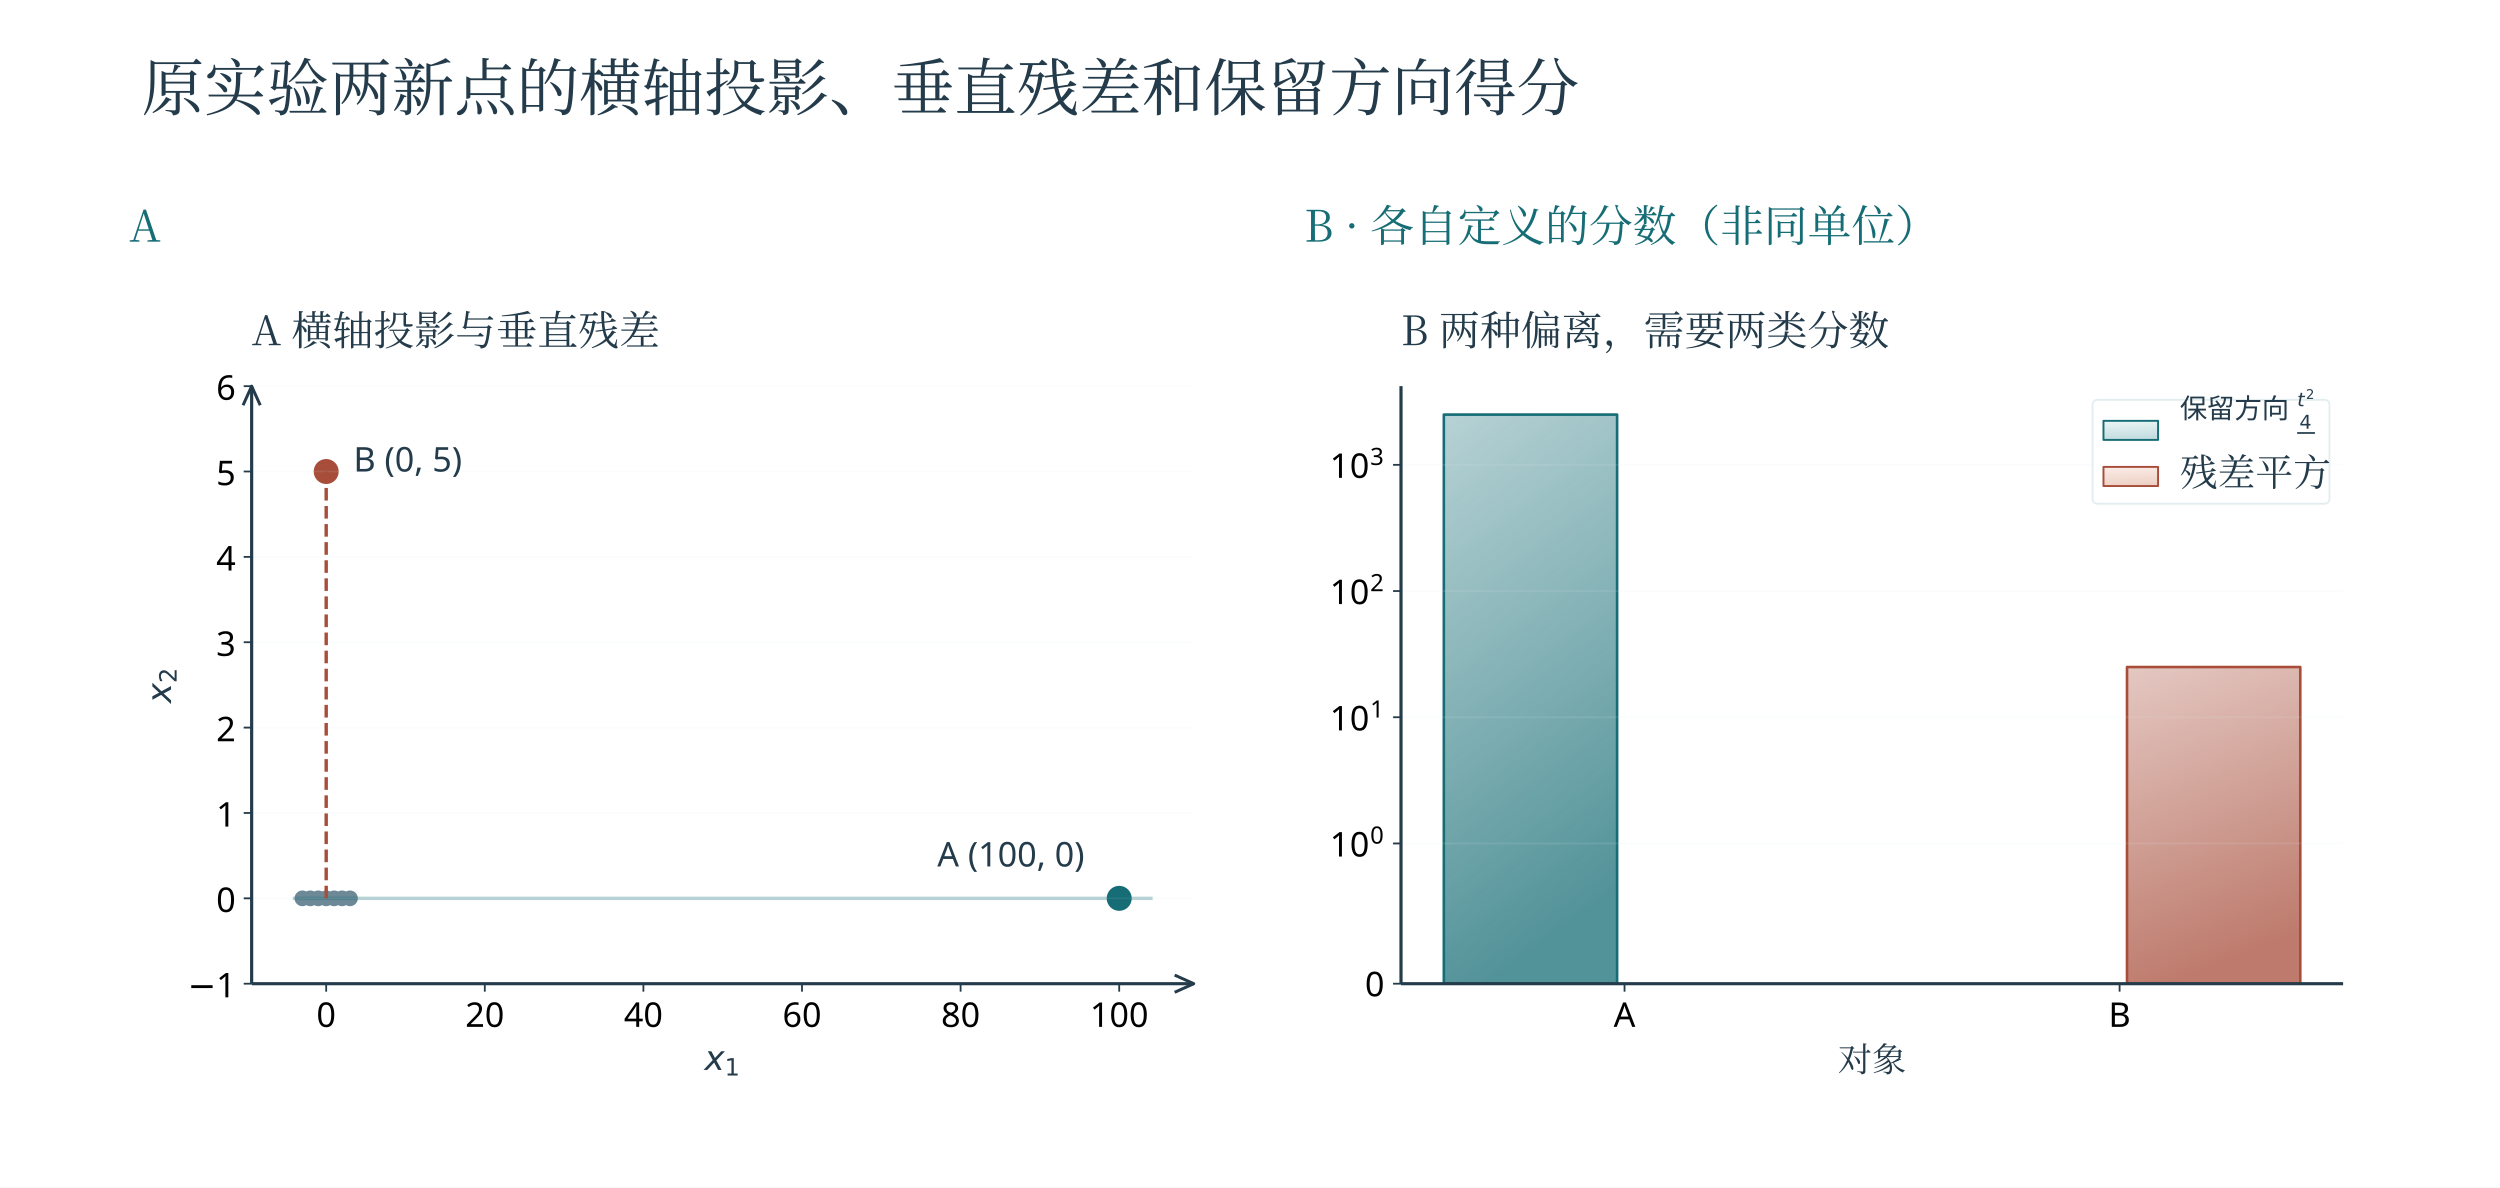
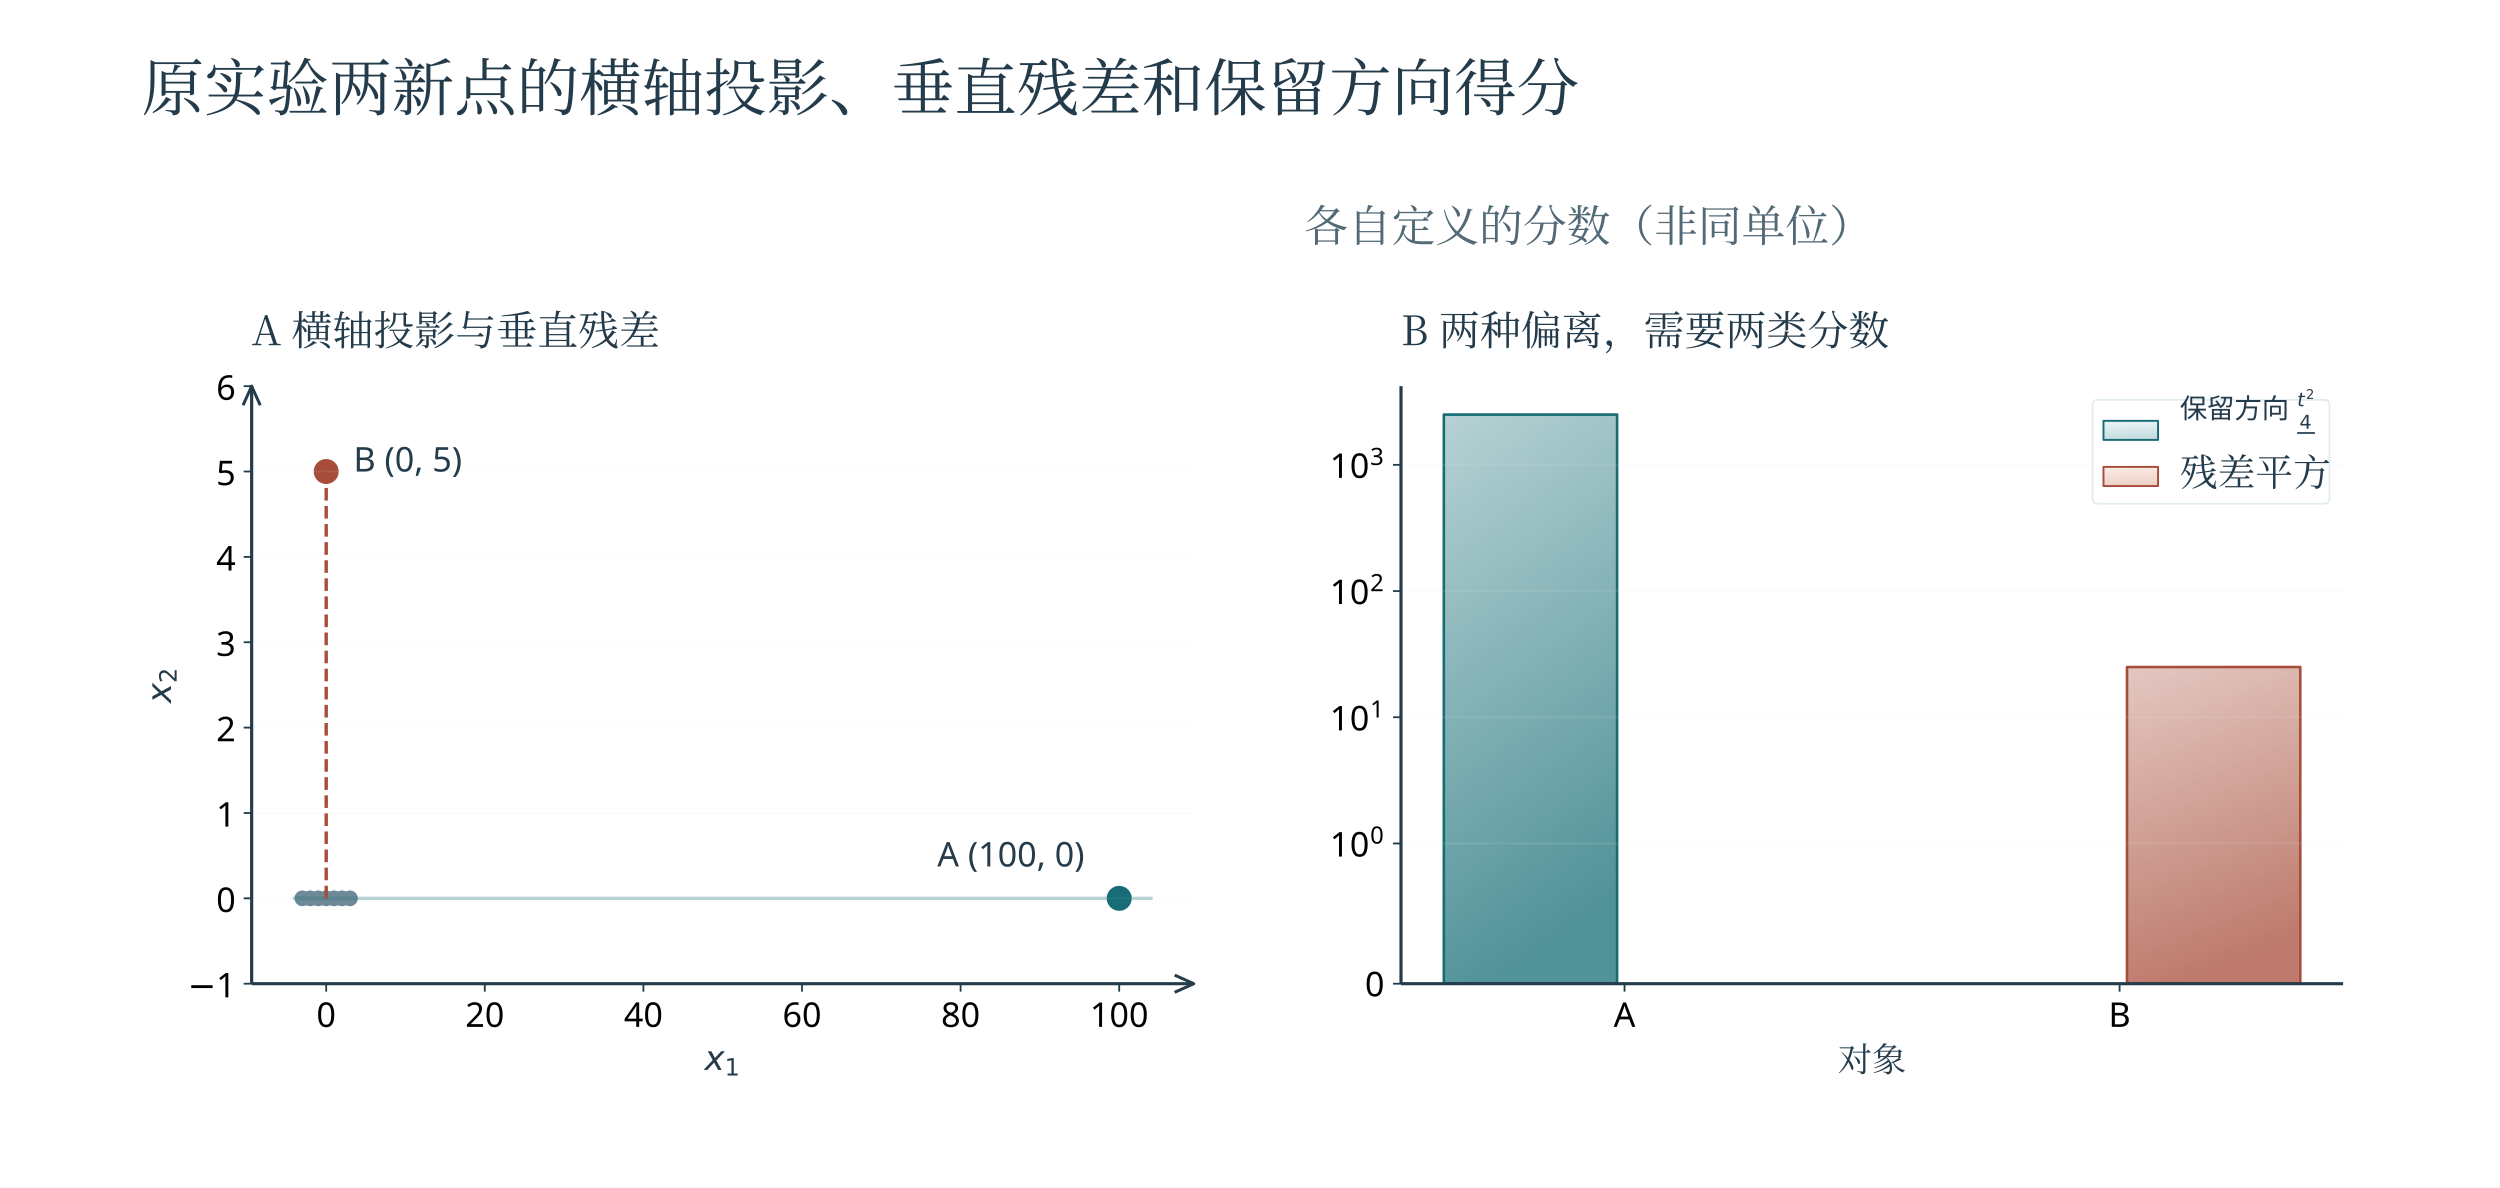
<svg xmlns="http://www.w3.org/2000/svg" xmlns:xlink="http://www.w3.org/1999/xlink" width="1200" role="img" aria-labelledby="plot-title" height="570" viewBox="0 0 1200 570">
  <defs>
    <style type="text/css">*{stroke-linejoin: round; stroke-linecap: butt}</style>
    <path id="m8a67c194a7" d="M 0 2.958 C 0.784 2.958 1.537 2.646 2.092 2.092 C 2.646 1.537 2.958 0.784 2.958 0 C 2.958 -0.784 2.646 -1.537 2.092 -2.092 C 1.537 -2.646 0.784 -2.958 0 -2.958 C -0.784 -2.958 -1.537 -2.646 -2.092 -2.092 C -2.646 -1.537 -2.958 -0.784 -2.958 0 C -2.958 0.784 -2.646 1.537 -2.092 2.092 C -1.537 2.646 -0.784 2.958 0 2.958 z " style="stroke: #6d8896" />
    <path id="C0_0_11c615a632" d="M 0 5 C 1.326 5 2.598 4.473 3.536 3.536 C 4.473 2.598 5 1.326 5 -0 C 5 -1.326 4.473 -2.598 3.536 -3.536 C 2.598 -4.473 1.326 -5 0 -5 C -1.326 -5 -2.598 -4.473 -3.536 -3.536 C -4.473 -2.598 -5 -1.326 -5 0 C -5 1.326 -4.473 2.598 -3.536 3.536 C -2.598 4.473 -1.326 5 0 5 z " />
    <path id="m4ec9eb11e6" d="M 0 0 L 0 3.5 " style="stroke: #233b4a; stroke-width: 0.8" />
    <path id="m93d9845f01" d="M 0 0 L -3.5 0 " style="stroke: #233b4a; stroke-width: 0.8" />
    <clipPath id="p0c72a37c1d">
      <rect x="53.841" y="39.589" width="414.209" height="262.72" />
    </clipPath>
    <clipPath id="pb0193778c0">
      <rect x="549.813" y="39.589" width="414.209" height="262.72" />
    </clipPath>
    <linearGradient id="inkwash-series-1" x1="0%" x2="22%" y1="0%" y2="100%">
      <stop offset="0%" stop-color="#166d75" stop-opacity=".31" />
      <stop offset="100%" stop-color="#166d75" stop-opacity=".74" />
    </linearGradient>
    <linearGradient id="inkwash-series-2" x1="0%" x2="22%" y1="0%" y2="100%">
      <stop offset="0%" stop-color="#a74d3a" stop-opacity=".31" />
      <stop offset="100%" stop-color="#a74d3a" stop-opacity=".74" />
    </linearGradient>
    <linearGradient id="science-wash-teal" x2="0.12" y2="1">
      <stop offset="0" stop-color="#ecf6f6" />
      <stop offset="1" stop-color="#c2dcdf" />
    </linearGradient>
    <linearGradient id="science-wash-coral" x2="0.12" y2="1">
      <stop offset="0" stop-color="#fbede8" />
      <stop offset="1" stop-color="#eed1c5" />
    </linearGradient>
    <linearGradient id="science-wash-violet" x2="0.12" y2="1">
      <stop offset="0" stop-color="#e8e6f2" />
      <stop offset="1" stop-color="#d9cfe6" />
    </linearGradient>
    <linearGradient id="science-wash-stone" x2="0.12" y2="1">
      <stop offset="0" stop-color="#f2f6f7" />
      <stop offset="1" stop-color="#d5dfe6" />
    </linearGradient>
  </defs>
  <rect width="1200" height="570" fill="#ffffff" />
  <text x="68.000" y="53.000" font-family="SimSun, Noto Serif CJK SC, Songti SC, Microsoft YaHei, serif" font-size="30" fill="#233b4a" text-anchor="start">原实验两新点的横轴投影、垂直残差和保留方向得分</text>
  <g transform="translate(27.44014 18.48145) scale(0.608877)">
    <g transform="matrix(1.793045 0 0 1.793045 56.77672 203.0812)">
      <g id="axes_1">
        <g id="patch_2">
          <path d="M 53.841 302.309 L 468.05 302.309 L 468.05 39.589 L 53.841 39.589 z " style="fill: #ffffff" />
        </g>
        <g id="PathCollection_1">
          <g clip-path="url(#p0c72a37c1d)">
            <use xlink:href="#m8a67c194a7" x="76.156" y="264.777" style="fill: #6d8896; stroke: #6d8896" />
            <use xlink:href="#m8a67c194a7" x="79.642" y="264.777" style="fill: #6d8896; stroke: #6d8896" />
            <use xlink:href="#m8a67c194a7" x="83.129" y="264.777" style="fill: #6d8896; stroke: #6d8896" />
            <use xlink:href="#m8a67c194a7" x="86.615" y="264.777" style="fill: #6d8896; stroke: #6d8896" />
            <use xlink:href="#m8a67c194a7" x="90.102" y="264.777" style="fill: #6d8896; stroke: #6d8896" />
            <use xlink:href="#m8a67c194a7" x="93.589" y="264.777" style="fill: #6d8896; stroke: #6d8896" />
            <use xlink:href="#m8a67c194a7" x="97.075" y="264.777" style="fill: #6d8896; stroke: #6d8896" />
          </g>
        </g>
        <g id="PathCollection_2">
          <g clip-path="url(#p0c72a37c1d)">
            <use xlink:href="#C0_0_11c615a632" x="435.276" y="264.777" style="fill: #166d75; stroke: #166d75" />
          </g>
          <g clip-path="url(#p0c72a37c1d)">
            <use xlink:href="#C0_0_11c615a632" x="86.615" y="77.12" style="fill: #a74d3a; stroke: #a74d3a" />
          </g>
        </g>
        <g id="matplotlib.axis_1">
          <g id="xtick_1">
            <g id="line2d_1">
      </g>
            <g id="line2d_2">
              <g>
                <use xlink:href="#m4ec9eb11e6" x="86.615" y="302.309" style="stroke: #233b4a; stroke-width: 0.8" />
              </g>
            </g>
            <g id="text_1">
              <text style="font-size: 15px; font-family: 'Microsoft YaHei'; text-anchor: middle" x="86.615" y="321.299" transform="rotate(-0 86.61548 321.2994)">0</text>
            </g>
          </g>
          <g id="xtick_2">
            <g id="line2d_3">
      </g>
            <g id="line2d_4">
              <g>
                <use xlink:href="#m4ec9eb11e6" x="156.348" y="302.309" style="stroke: #233b4a; stroke-width: 0.8" />
              </g>
            </g>
            <g id="text_2">
              <text style="font-size: 15px; font-family: 'Microsoft YaHei'; text-anchor: middle" x="156.348" y="321.299" transform="rotate(-0 156.3476 321.2994)">20</text>
            </g>
          </g>
          <g id="xtick_3">
            <g id="line2d_5">
      </g>
            <g id="line2d_6">
              <g>
                <use xlink:href="#m4ec9eb11e6" x="226.08" y="302.309" style="stroke: #233b4a; stroke-width: 0.8" />
              </g>
            </g>
            <g id="text_3">
              <text style="font-size: 15px; font-family: 'Microsoft YaHei'; text-anchor: middle" x="226.08" y="321.299" transform="rotate(-0 226.0796 321.2994)">40</text>
            </g>
          </g>
          <g id="xtick_4">
            <g id="line2d_7">
      </g>
            <g id="line2d_8">
              <g>
                <use xlink:href="#m4ec9eb11e6" x="295.812" y="302.309" style="stroke: #233b4a; stroke-width: 0.8" />
              </g>
            </g>
            <g id="text_4">
              <text style="font-size: 15px; font-family: 'Microsoft YaHei'; text-anchor: middle" x="295.812" y="321.299" transform="rotate(-0 295.8117 321.2994)">60</text>
            </g>
          </g>
          <g id="xtick_5">
            <g id="line2d_9">
      </g>
            <g id="line2d_10">
              <g>
                <use xlink:href="#m4ec9eb11e6" x="365.544" y="302.309" style="stroke: #233b4a; stroke-width: 0.8" />
              </g>
            </g>
            <g id="text_5">
              <text style="font-size: 15px; font-family: 'Microsoft YaHei'; text-anchor: middle" x="365.544" y="321.299" transform="rotate(-0 365.5438 321.2994)">80</text>
            </g>
          </g>
          <g id="xtick_6">
            <g id="line2d_11">
      </g>
            <g id="line2d_12">
              <g>
                <use xlink:href="#m4ec9eb11e6" x="435.276" y="302.309" style="stroke: #233b4a; stroke-width: 0.8" />
              </g>
            </g>
            <g id="text_6">
              <text style="font-size: 15px; font-family: 'Microsoft YaHei'; text-anchor: middle" x="435.276" y="321.299" transform="rotate(-0 435.2759 321.2994)">100</text>
            </g>
          </g>
          <g id="text_7">
            <g style="fill: #233b4a" transform="translate(252.9207 341.0189)">
              <text>
                <tspan x="0" y="-0.797" style="font-style: oblique; font-size: 15px; font-family: 'DejaVu Sans'; fill: #233b4a">x</tspan>
                <tspan x="8.877" y="1.664" style="font-size: 10.5px; font-family: 'DejaVu Sans'; fill: #233b4a">1</tspan>
              </text>
            </g>
          </g>
        </g>
        <g id="matplotlib.axis_2">
          <g id="ytick_1">
            <g id="line2d_13">
              <line x1="53.841" y1="302.309" x2="468.05" y2="302.309" stroke="#dbe8eb" stroke-width="0.798" stroke-opacity="0.12" clip-path="url(#p0c72a37c1d)" />
            </g>
            <g id="line2d_14">
              <g>
                <use xlink:href="#m93d9845f01" x="53.841" y="302.309" style="stroke: #233b4a; stroke-width: 0.8" />
              </g>
            </g>
            <g id="text_8">
              <text style="font-size: 15px; font-family: 'Microsoft YaHei'; text-anchor: end" x="46.841" y="308.304" transform="rotate(-0 46.84141 308.3041)">−1</text>
            </g>
          </g>
          <g id="ytick_2">
            <g id="line2d_15">
              <line x1="53.841" y1="264.777" x2="468.05" y2="264.777" stroke="#dbe8eb" stroke-width="0.798" stroke-opacity="0.12" clip-path="url(#p0c72a37c1d)" />
            </g>
            <g id="line2d_16">
              <g>
                <use xlink:href="#m93d9845f01" x="53.841" y="264.777" style="stroke: #233b4a; stroke-width: 0.8" />
              </g>
            </g>
            <g id="text_9">
              <text style="font-size: 15px; font-family: 'Microsoft YaHei'; text-anchor: end" x="46.841" y="270.773" transform="rotate(-0 46.84141 270.7726)">0</text>
            </g>
          </g>
          <g id="ytick_3">
            <g id="line2d_17">
              <line x1="53.841" y1="227.246" x2="468.05" y2="227.246" stroke="#dbe8eb" stroke-width="0.798" stroke-opacity="0.12" clip-path="url(#p0c72a37c1d)" />
            </g>
            <g id="line2d_18">
              <g>
                <use xlink:href="#m93d9845f01" x="53.841" y="227.246" style="stroke: #233b4a; stroke-width: 0.8" />
              </g>
            </g>
            <g id="text_10">
              <text style="font-size: 15px; font-family: 'Microsoft YaHei'; text-anchor: end" x="46.841" y="233.241" transform="rotate(-0 46.84141 233.2412)">1</text>
            </g>
          </g>
          <g id="ytick_4">
            <g id="line2d_19">
              <line x1="53.841" y1="189.714" x2="468.05" y2="189.714" stroke="#dbe8eb" stroke-width="0.798" stroke-opacity="0.12" clip-path="url(#p0c72a37c1d)" />
            </g>
            <g id="line2d_20">
              <g>
                <use xlink:href="#m93d9845f01" x="53.841" y="189.714" style="stroke: #233b4a; stroke-width: 0.8" />
              </g>
            </g>
            <g id="text_11">
              <text style="font-size: 15px; font-family: 'Microsoft YaHei'; text-anchor: end" x="46.841" y="195.71" transform="rotate(-0 46.84141 195.7098)">2</text>
            </g>
          </g>
          <g id="ytick_5">
            <g id="line2d_21">
              <line x1="53.841" y1="152.183" x2="468.05" y2="152.183" stroke="#dbe8eb" stroke-width="0.798" stroke-opacity="0.12" clip-path="url(#p0c72a37c1d)" />
            </g>
            <g id="line2d_22">
              <g>
                <use xlink:href="#m93d9845f01" x="53.841" y="152.183" style="stroke: #233b4a; stroke-width: 0.8" />
              </g>
            </g>
            <g id="text_12">
              <text style="font-size: 15px; font-family: 'Microsoft YaHei'; text-anchor: end" x="46.841" y="158.178" transform="rotate(-0 46.84141 158.1783)">3</text>
            </g>
          </g>
          <g id="ytick_6">
            <g id="line2d_23">
              <line x1="53.841" y1="114.652" x2="468.05" y2="114.652" stroke="#dbe8eb" stroke-width="0.798" stroke-opacity="0.12" clip-path="url(#p0c72a37c1d)" />
            </g>
            <g id="line2d_24">
              <g>
                <use xlink:href="#m93d9845f01" x="53.841" y="114.652" style="stroke: #233b4a; stroke-width: 0.8" />
              </g>
            </g>
            <g id="text_13">
              <text style="font-size: 15px; font-family: 'Microsoft YaHei'; text-anchor: end" x="46.841" y="120.647" transform="rotate(-0 46.84141 120.6469)">4</text>
            </g>
          </g>
          <g id="ytick_7">
            <g id="line2d_25">
              <line x1="53.841" y1="77.12" x2="468.05" y2="77.12" stroke="#dbe8eb" stroke-width="0.798" stroke-opacity="0.12" clip-path="url(#p0c72a37c1d)" />
            </g>
            <g id="line2d_26">
              <g>
                <use xlink:href="#m93d9845f01" x="53.841" y="77.12" style="stroke: #233b4a; stroke-width: 0.8" />
              </g>
            </g>
            <g id="text_14">
              <text style="font-size: 15px; font-family: 'Microsoft YaHei'; text-anchor: end" x="46.841" y="83.115" transform="rotate(-0 46.84141 83.11549)">5</text>
            </g>
          </g>
          <g id="ytick_8">
            <g id="line2d_27">
              <line x1="53.841" y1="39.589" x2="468.05" y2="39.589" stroke="#dbe8eb" stroke-width="0.798" stroke-opacity="0.12" clip-path="url(#p0c72a37c1d)" />
            </g>
            <g id="line2d_28">
              <g>
                <use xlink:href="#m93d9845f01" x="53.841" y="39.589" style="stroke: #233b4a; stroke-width: 0.8" />
              </g>
            </g>
            <g id="text_15">
              <text style="font-size: 15px; font-family: 'Microsoft YaHei'; text-anchor: end" x="46.841" y="45.584" transform="rotate(-0 46.84141 45.58406)">6</text>
            </g>
          </g>
          <g id="text_16">
            <g style="fill: #233b4a" transform="translate(19.19063 178.9737) rotate(-90)">
              <text>
                <tspan x="0" y="-0.797" style="font-style: oblique; font-size: 15px; font-family: 'DejaVu Sans'; fill: #233b4a">x</tspan>
                <tspan x="8.877" y="1.664" style="font-size: 10.5px; font-family: 'DejaVu Sans'; fill: #233b4a">2</tspan>
              </text>
            </g>
          </g>
        </g>
        <g id="line2d_29">
          <path d="M 72.669 264.777 L 449.222 264.777 " clip-path="url(#p0c72a37c1d)" style="fill: none; stroke: #166d75; stroke-opacity: 0.3; stroke-width: 1.5; stroke-linecap: square" />
        </g>
        <g id="line2d_30">
          <path d="M 86.615 264.777 L 86.615 77.12 " clip-path="url(#p0c72a37c1d)" style="fill: none; stroke-dasharray: 5.55,2.4; stroke-dashoffset: 0; stroke: #a74d3a; stroke-width: 1.5" />
        </g>
        <g id="patch_3">
          <line x1="53.841" y1="302.309" x2="53.841" y2="39.589" stroke="#233b4a" stroke-width="1.399" />
          <polyline points="50.063,47.985 53.841,39.589 57.62,47.985" fill="none" stroke="#233b4a" stroke-width="1.315" stroke-linejoin="round" stroke-linecap="round" />
        </g>
        <g id="patch_4">
          <line x1="53.841" y1="302.309" x2="468.05" y2="302.309" stroke="#233b4a" stroke-width="1.399" />
          <polyline points="459.654,298.53 468.05,302.309 459.654,306.087" fill="none" stroke="#233b4a" stroke-width="1.315" stroke-linejoin="round" stroke-linecap="round" />
        </g>
        <g id="text_17">
          <text style="font-size: 15px; font-family: 'Microsoft YaHei'; text-anchor: start; fill: #233b4a" x="355.276" y="250.777" transform="rotate(-0 355.2759 250.7773)">A (100, 0)</text>
        </g>
        <g id="text_18">
          <text style="font-size: 15px; font-family: 'Microsoft YaHei'; text-anchor: start; fill: #233b4a" x="98.615" y="77.12" transform="rotate(-0 98.61548 77.12018)">B (0, 5)</text>
        </g>
        <g id="text_19">
          <text style="font-size: 18px; font-family: SimSun, Noto Serif CJK SC, Songti SC, Microsoft YaHei, serif; text-anchor: start; fill: #233b4a" x="53.841" y="21.589" transform="rotate(-0 53.84141 21.58875)">A 横轴投影与垂直残差</text>
        </g>
      </g>
    </g>
  </g>
-   <text x="62.000" y="116.000" font-family="SimSun, Noto Serif CJK SC, Songti SC, Microsoft YaHei, serif" font-size="21" fill="#166d75" text-anchor="start">A</text>
  <g transform="translate(579.1317 -427.3504) scale(0.608877)">
    <g transform="matrix(1.793045 0 0 1.793045 -832.5222 935.2974)">
      <g id="axes_2">
        <g id="patch_5">
          <path d="M 549.813 302.309 L 964.021 302.309 L 964.021 39.589 L 549.813 39.589 z " style="fill: #ffffff" />
        </g>
        <g id="patch_6">
          <rect x="568.641" y="52.099" width="76.181" height="250.21" fill="url(#inkwash-series-1)" stroke="#166d75" stroke-width="1.147" clip-path="url(#pb0193778c0)" />
        </g>
        <g id="patch_7">
          <path d="M 786.301 302.309 L 862.483 302.309 L 862.483 302.309 L 786.301 302.309 z " clip-path="url(#pb0193778c0)" style="fill: #166d75" />
        </g>
        <g id="patch_8">
          <path d="M 651.352 302.309 L 727.533 302.309 L 727.533 302.309 L 651.352 302.309 z " clip-path="url(#pb0193778c0)" style="fill: #a74d3a" />
        </g>
        <g id="patch_9">
          <rect x="869.012" y="163.08" width="76.181" height="139.229" fill="url(#inkwash-series-2)" stroke="#a74d3a" stroke-width="1.147" clip-path="url(#pb0193778c0)" />
        </g>
        <g id="matplotlib.axis_3">
          <g id="xtick_7">
            <g id="line2d_31">
      </g>
            <g id="line2d_32">
              <g>
                <use xlink:href="#m4ec9eb11e6" x="648.087" y="302.309" style="stroke: #233b4a; stroke-width: 0.8" />
              </g>
            </g>
            <g id="text_20">
              <text style="font-size: 15px; font-family: 'Microsoft YaHei'; text-anchor: middle" x="648.087" y="321.299" transform="rotate(-0 648.0867 321.2994)">A</text>
            </g>
          </g>
          <g id="xtick_8">
            <g id="line2d_33">
      </g>
            <g id="line2d_34">
              <g>
                <use xlink:href="#m4ec9eb11e6" x="865.748" y="302.309" style="stroke: #233b4a; stroke-width: 0.8" />
              </g>
            </g>
            <g id="text_21">
              <text style="font-size: 15px; font-family: 'Microsoft YaHei'; text-anchor: middle" x="865.748" y="321.299" transform="rotate(-0 865.7475 321.2994)">B</text>
            </g>
          </g>
          <g id="text_22">
            <text style="font-size: 15px; font-family: SimSun, Noto Serif CJK SC, Songti SC, Microsoft YaHei, serif; text-anchor: middle; fill: #233b4a" x="756.917" y="341.019" transform="rotate(-0 756.9171 341.0189)">对象</text>
          </g>
        </g>
        <g id="matplotlib.axis_4">
          <g id="ytick_9">
            <g id="line2d_35">
              <line x1="549.813" y1="302.309" x2="964.021" y2="302.309" stroke="#dbe8eb" stroke-width="0.798" stroke-opacity="0.12" clip-path="url(#pb0193778c0)" />
            </g>
            <g id="line2d_36">
              <g>
                <use xlink:href="#m93d9845f01" x="549.813" y="302.309" style="stroke: #233b4a; stroke-width: 0.8" />
              </g>
            </g>
            <g id="text_23">
              <g transform="translate(533.9629 308.3041)">
                <text>
                  <tspan x="0" y="-0.469" style="font-size: 15px; font-family: 'Microsoft YaHei'">0</tspan>
                </text>
              </g>
            </g>
          </g>
          <g id="ytick_10">
            <g id="line2d_37">
              <line x1="549.813" y1="240.653" x2="964.021" y2="240.653" stroke="#dbe8eb" stroke-width="0.798" stroke-opacity="0.12" clip-path="url(#pb0193778c0)" />
            </g>
            <g id="line2d_38">
              <g>
                <use xlink:href="#m93d9845f01" x="549.813" y="240.653" style="stroke: #233b4a; stroke-width: 0.8" />
              </g>
            </g>
            <g id="text_24">
              <g transform="translate(518.5129 246.6479)">
                <text>
                  <tspan x="0" y="-0.263" style="font-size: 15px; font-family: 'Microsoft YaHei'">1</tspan>
                  <tspan x="8.796" y="-0.263" style="font-size: 15px; font-family: 'Microsoft YaHei'">0</tspan>
                  <tspan x="17.734" y="-5.928" style="font-size: 10.5px; font-family: 'Microsoft YaHei'">0</tspan>
                </text>
              </g>
            </g>
          </g>
          <g id="ytick_11">
            <g id="line2d_39">
              <line x1="549.813" y1="185.162" x2="964.021" y2="185.162" stroke="#dbe8eb" stroke-width="0.798" stroke-opacity="0.12" clip-path="url(#pb0193778c0)" />
            </g>
            <g id="line2d_40">
              <g>
                <use xlink:href="#m93d9845f01" x="549.813" y="185.162" style="stroke: #233b4a; stroke-width: 0.8" />
              </g>
            </g>
            <g id="text_25">
              <g transform="translate(518.5129 191.1574)">
                <text>
                  <tspan x="0" y="-0.219" style="font-size: 15px; font-family: 'Microsoft YaHei'">1</tspan>
                  <tspan x="8.796" y="-0.219" style="font-size: 15px; font-family: 'Microsoft YaHei'">0</tspan>
                  <tspan x="17.734" y="-5.884" style="font-size: 10.5px; font-family: 'Microsoft YaHei'">1</tspan>
                </text>
              </g>
            </g>
          </g>
          <g id="ytick_12">
            <g id="line2d_41">
              <line x1="549.813" y1="129.672" x2="964.021" y2="129.672" stroke="#dbe8eb" stroke-width="0.798" stroke-opacity="0.12" clip-path="url(#pb0193778c0)" />
            </g>
            <g id="line2d_42">
              <g>
                <use xlink:href="#m93d9845f01" x="549.813" y="129.672" style="stroke: #233b4a; stroke-width: 0.8" />
              </g>
            </g>
            <g id="text_26">
              <g transform="translate(518.5129 135.6669)">
                <text>
                  <tspan x="0" y="-0.263" style="font-size: 15px; font-family: 'Microsoft YaHei'">1</tspan>
                  <tspan x="8.796" y="-0.263" style="font-size: 15px; font-family: 'Microsoft YaHei'">0</tspan>
                  <tspan x="17.734" y="-5.928" style="font-size: 10.5px; font-family: 'Microsoft YaHei'">2</tspan>
                </text>
              </g>
            </g>
          </g>
          <g id="ytick_13">
            <g id="line2d_43">
              <line x1="549.813" y1="74.181" x2="964.021" y2="74.181" stroke="#dbe8eb" stroke-width="0.798" stroke-opacity="0.12" clip-path="url(#pb0193778c0)" />
            </g>
            <g id="line2d_44">
              <g>
                <use xlink:href="#m93d9845f01" x="549.813" y="74.181" style="stroke: #233b4a; stroke-width: 0.8" />
              </g>
            </g>
            <g id="text_27">
              <g transform="translate(518.5129 80.17643)">
                <text>
                  <tspan x="0" y="-0.263" style="font-size: 15px; font-family: 'Microsoft YaHei'">1</tspan>
                  <tspan x="8.796" y="-0.263" style="font-size: 15px; font-family: 'Microsoft YaHei'">0</tspan>
                  <tspan x="17.734" y="-5.928" style="font-size: 10.5px; font-family: 'Microsoft YaHei'">3</tspan>
                </text>
              </g>
            </g>
          </g>
        </g>
        <g id="patch_10">
          <line x1="549.813" y1="302.309" x2="549.813" y2="39.589" stroke="#233b4a" stroke-width="1.399" />
        </g>
        <g id="patch_11">
          <line x1="549.813" y1="302.309" x2="964.021" y2="302.309" stroke="#233b4a" stroke-width="1.399" />
        </g>
        <g id="text_29">
          <text style="font-size: 18px; font-family: SimSun, Noto Serif CJK SC, Songti SC, Microsoft YaHei, serif; text-anchor: start; fill: #233b4a" x="549.813" y="21.589" transform="rotate(-0 549.8129 21.58875)">B 两种偏离，需要两类分数</text>
        </g>
        <g id="legend_1">
          <g id="patch_12">
            <path d="M 856.261 91.284 L 955.621 91.284 Q 958.021 91.284 958.021 88.884 L 958.021 47.989 Q 958.021 45.589 955.621 45.589 L 856.261 45.589 Q 853.861 45.589 853.861 47.989 L 853.861 88.884 Q 853.861 91.284 856.261 91.284 z " style="fill: #ffffff; opacity: 0.8; stroke: #dbe8eb; stroke-linejoin: miter" stroke-width="0.8" />
          </g>
          <g id="patch_13">
            <path d="M 858.661 63.229 L 882.661 63.229 L 882.661 54.829 L 858.661 54.829 z " style="fill: url(#science-wash-teal)" stroke="#166d75" stroke-width="0.86" />
          </g>
          <g id="text_30">
            <g style="fill: #233b4a" transform="translate(892.2614 63.22875)">
              <text transform="translate(0 -9.375)">
                <tspan x="0" y="-0.163" style="font-size: 12px; font-family: 'Microsoft YaHei'; fill: #233b4a">保</tspan>
                <tspan x="12" y="-0.163" style="font-size: 12px; font-family: 'Microsoft YaHei'; fill: #233b4a">留</tspan>
                <tspan x="24" y="-0.163" style="font-size: 12px; font-family: 'Microsoft YaHei'; fill: #233b4a">方</tspan>
                <tspan x="36" y="-0.163" style="font-size: 12px; font-family: 'Microsoft YaHei'; fill: #233b4a">向</tspan>
                <tspan x="48" y="-0.163" style="font-size: 12px; font-family: 'Microsoft YaHei'; fill: #233b4a"> </tspan>
                <tspan x="51.551" y="-5.42" style="font-style: oblique; font-size: 8.4px; font-family: 'DejaVu Sans'; fill: #233b4a">t</tspan>
                <tspan x="55.402" y="-8.636" style="font-size: 5.88px; font-family: 'DejaVu Sans'; fill: #233b4a">2</tspan>
                <tspan x="52.551" y="4.455" style="font-size: 8.4px; font-family: 'DejaVu Sans'; fill: #233b4a">4</tspan>
              </text>
              <rect x="51.551" y="-3.42" width="7.822" height="0.75" />
            </g>
          </g>
          <g id="patch_14">
            <path d="M 858.661 83.501 L 882.661 83.501 L 882.661 75.101 L 858.661 75.101 z " style="fill: url(#science-wash-coral)" stroke="#a74d3a" stroke-width="0.86" />
          </g>
          <g id="text_31">
            <text style="font-size: 16.6px; font-family: SimSun, Noto Serif CJK SC, Songti SC, Microsoft YaHei, serif; text-anchor: start; fill: #233b4a" x="892.261" y="83.501" transform="rotate(-0 892.2614 83.50125)">残差平方</text>
          </g>
        </g>
      </g>
    </g>
  </g>
-   <text x="626.000" y="116.000" font-family="SimSun, Noto Serif CJK SC, Songti SC, Microsoft YaHei, serif" font-size="21" fill="#166d75" text-anchor="start">B · 各自定义的分数（非同单位）</text>
+   <text x="626.000" y="116.000" font-family="SimSun, Noto Serif CJK SC, Songti SC, Microsoft YaHei, serif" font-size="21" fill="#526976" text-anchor="start">各自定义的分数（非同单位）</text>
</svg>
